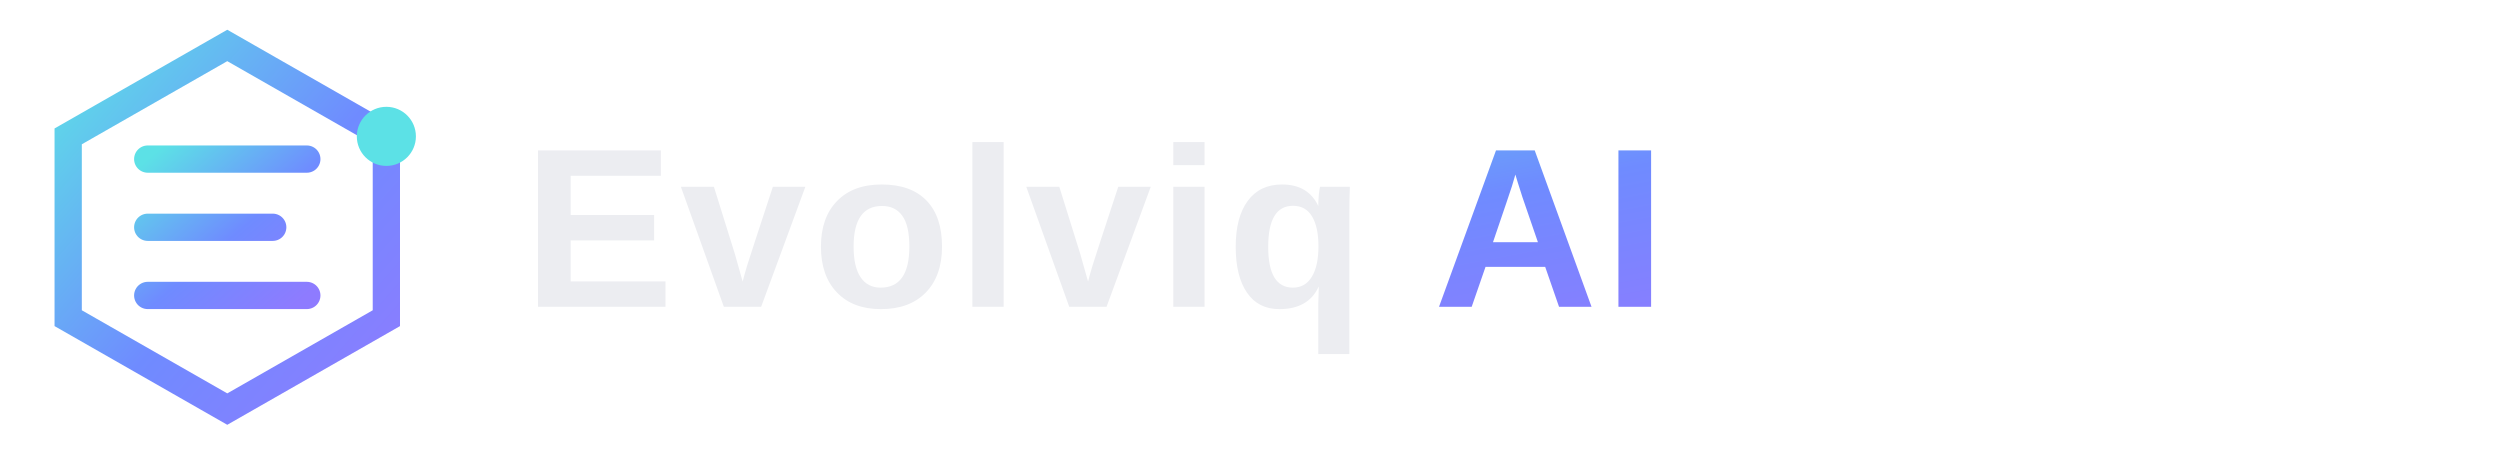
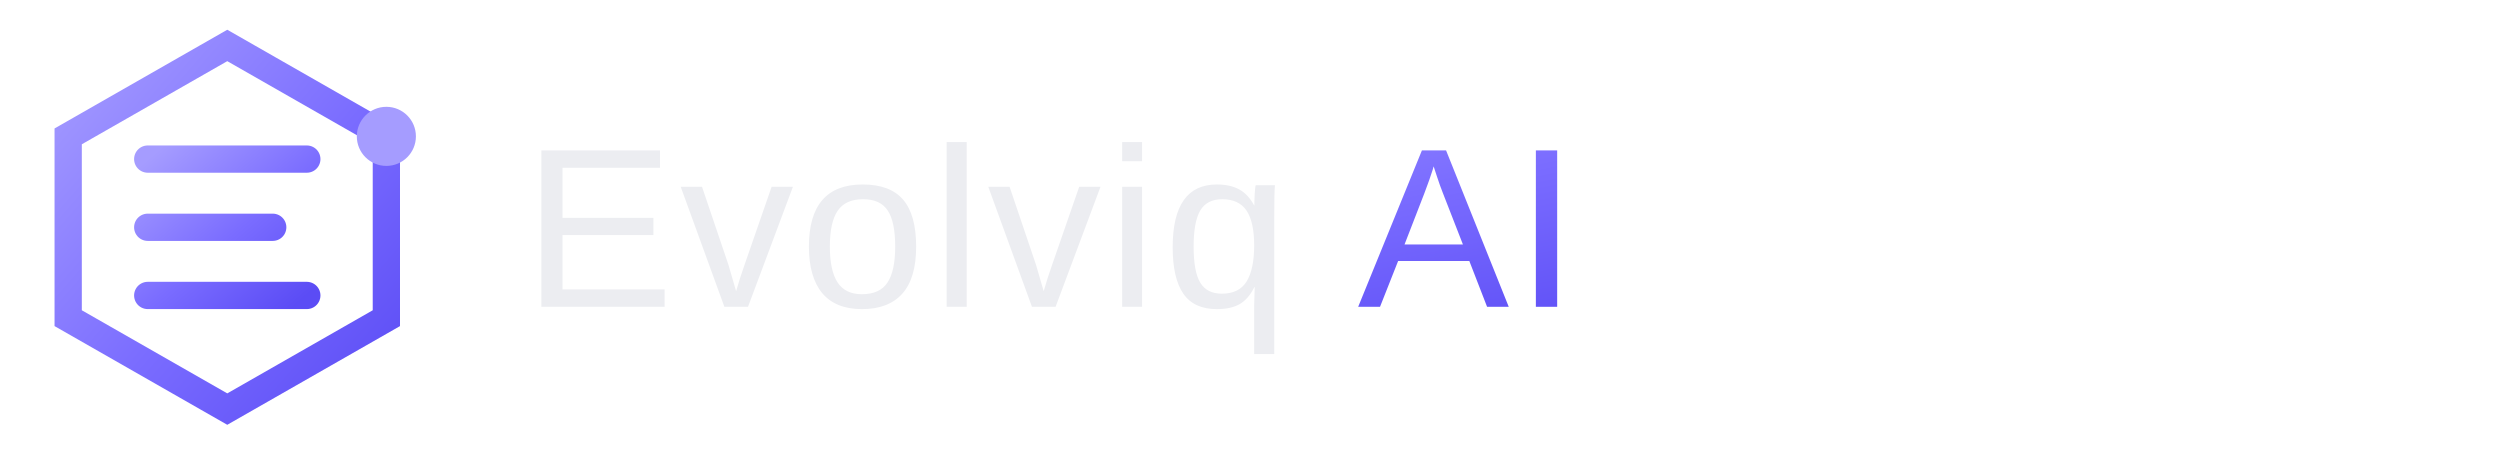
<svg xmlns="http://www.w3.org/2000/svg" viewBox="0 0 220 40" role="img" aria-label="Evolviq AI">
  <defs>
    <linearGradient id="g" x1="0" y1="0" x2="1" y2="1">
-       <stop offset="0" stop-color="#5ce1e6" />
-       <stop offset=".55" stop-color="#6f8bff" />
-       <stop offset="1" stop-color="#8e7bff" />
+       <stop offset="0" stop-color="#a59cff" />
+       <stop offset=".55" stop-color="#7a6cff" />
+       <stop offset="1" stop-color="#5b4cf5" />
    </linearGradient>
  </defs>
  <g fill="none" stroke="url(#g)" stroke-width="2.4" stroke-linecap="round">
    <path d="M20 4 L34 12 L34 28 L20 36 L6 28 L6 12 Z" />
    <path d="M13 14 H27 M13 20 H24 M13 26 H27" />
  </g>
-   <circle cx="34" cy="12" r="2.6" fill="#5ce1e6" />
-   <text x="46" y="27" font-family="'Clash Display', 'Satoshi', 'Helvetica Neue', Arial, sans-serif" font-weight="600" font-size="20" letter-spacing=".5" fill="#ecedf1">Evolviq<tspan fill="url(#g)" dx="6">AI</tspan>
+   <circle cx="34" cy="12" r="2.6" fill="#a59cff" />
+   <text x="46" y="27" font-family="'Sora', 'Helvetica Neue', Arial, sans-serif" font-weight="500" font-size="20" letter-spacing=".5" fill="#ecedf1">Evolviq<tspan fill="url(#g)" dx="6">AI</tspan>
  </text>
</svg>
